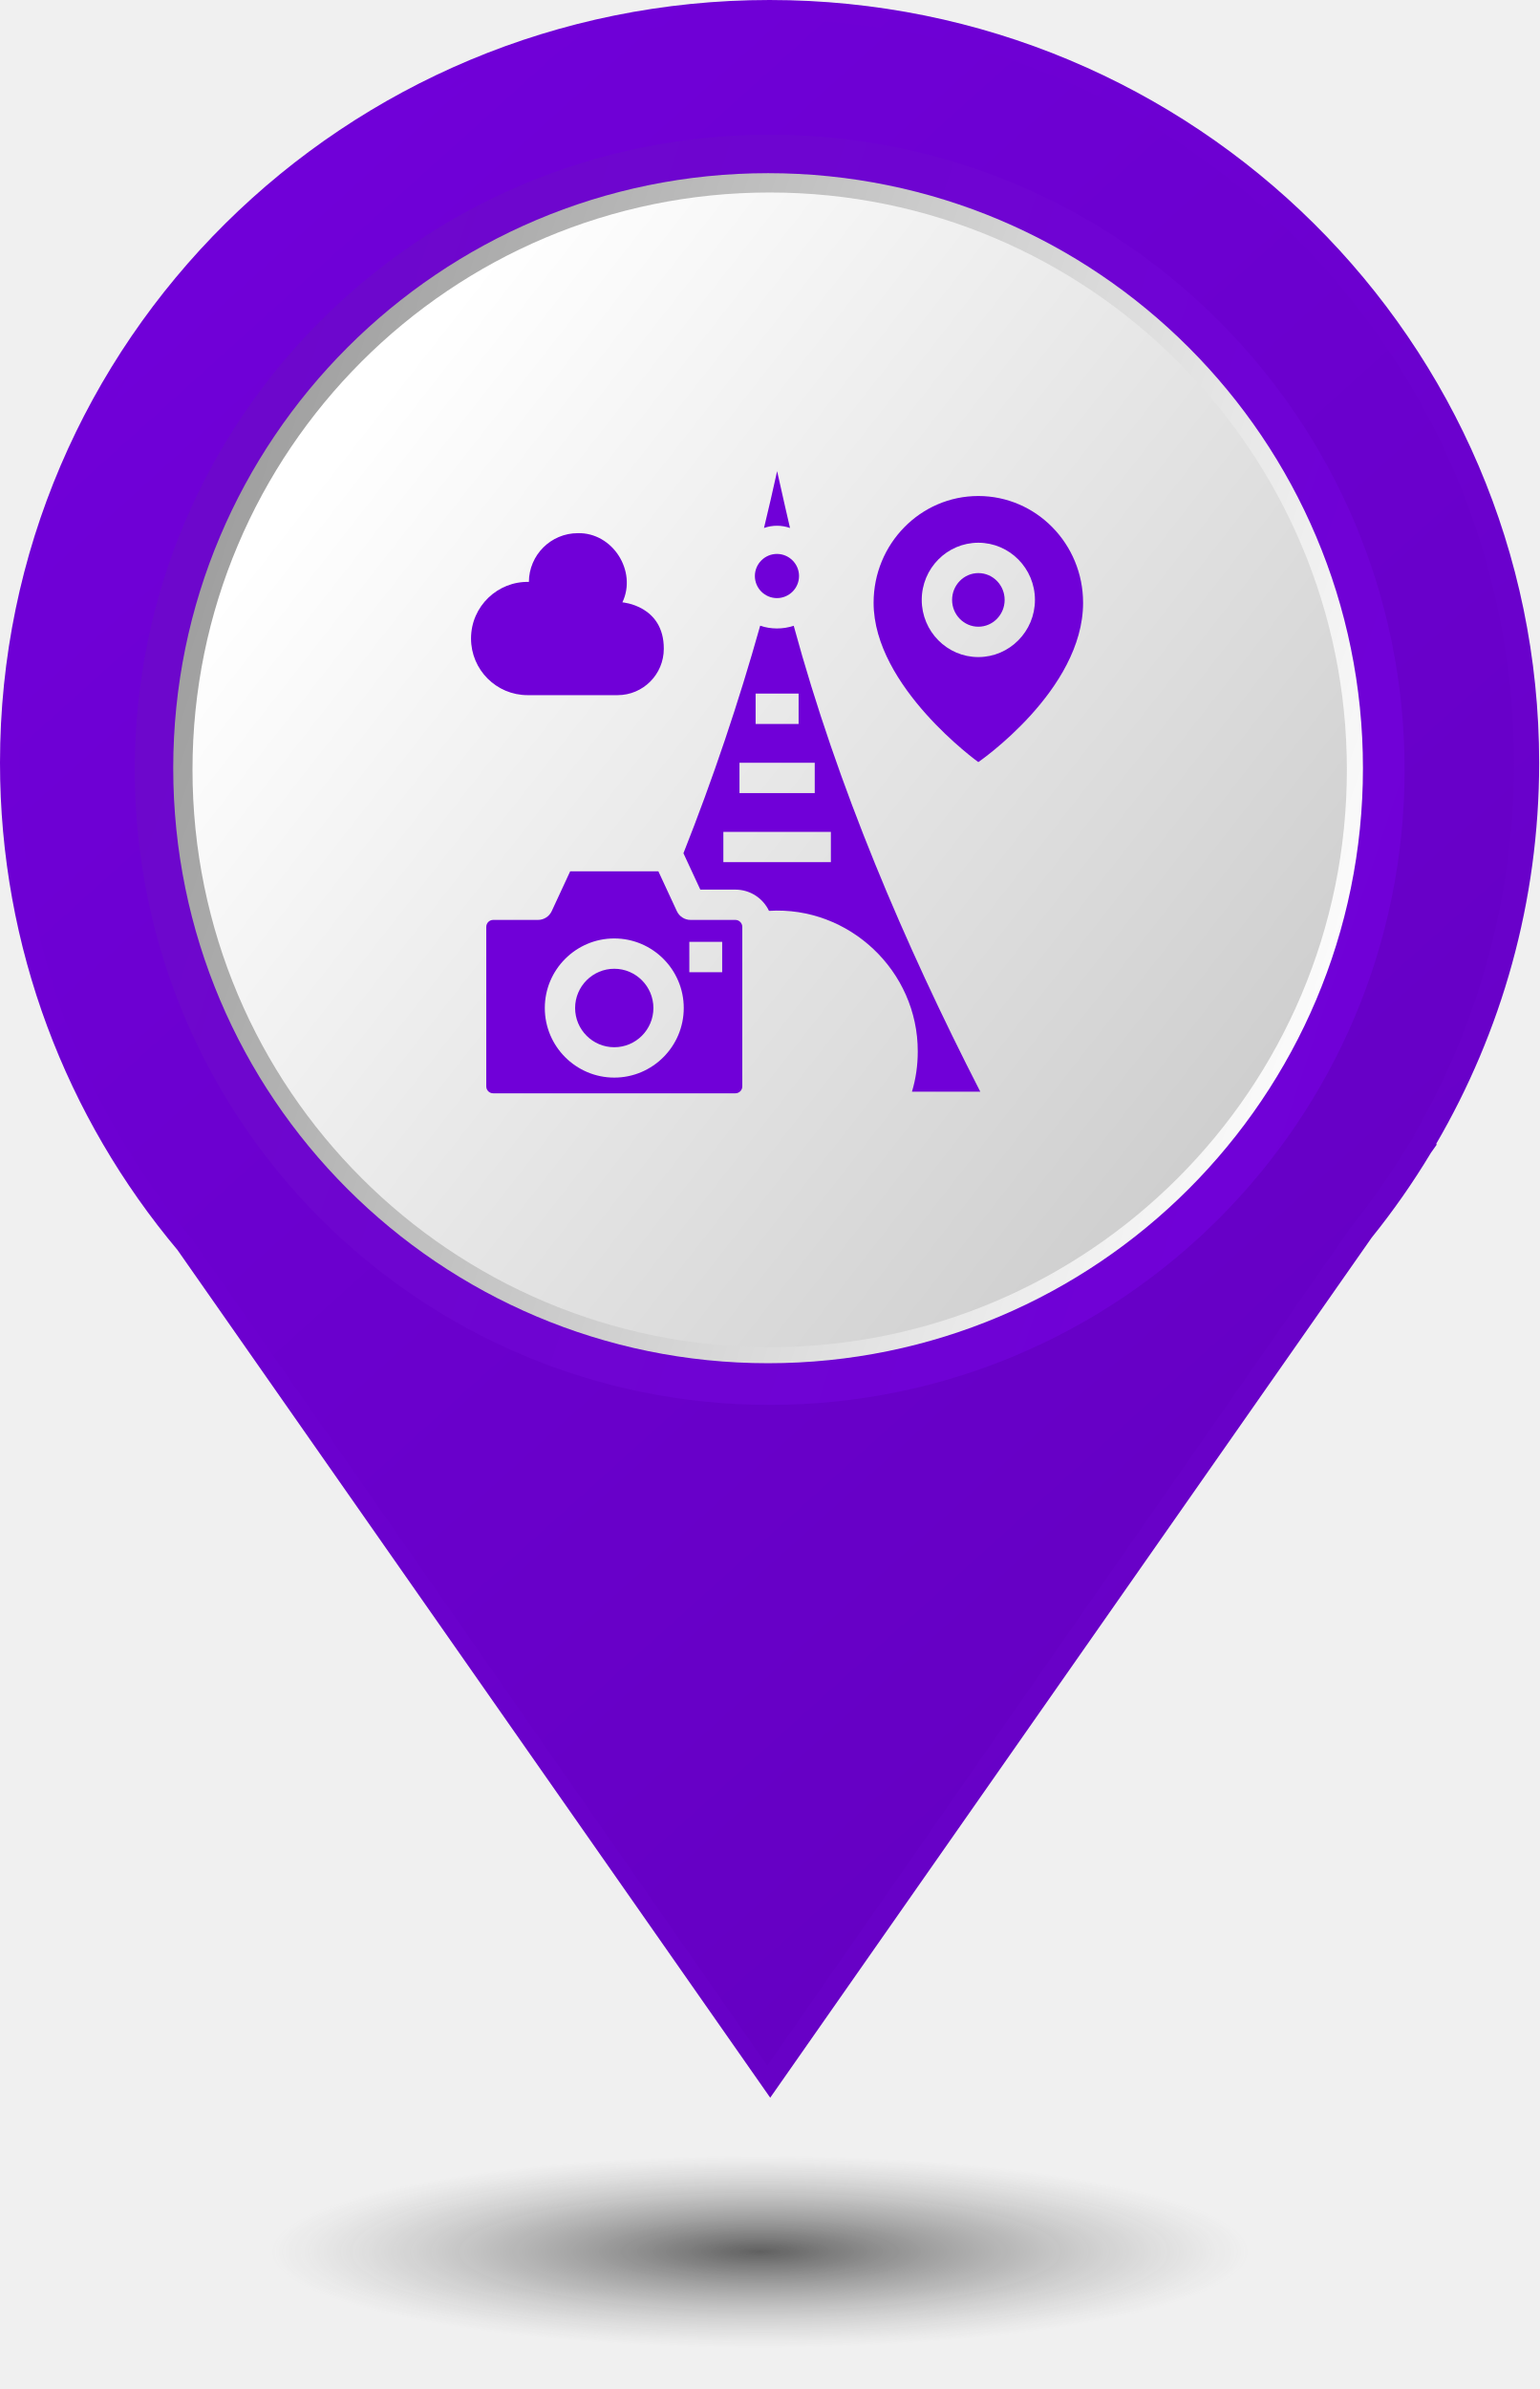
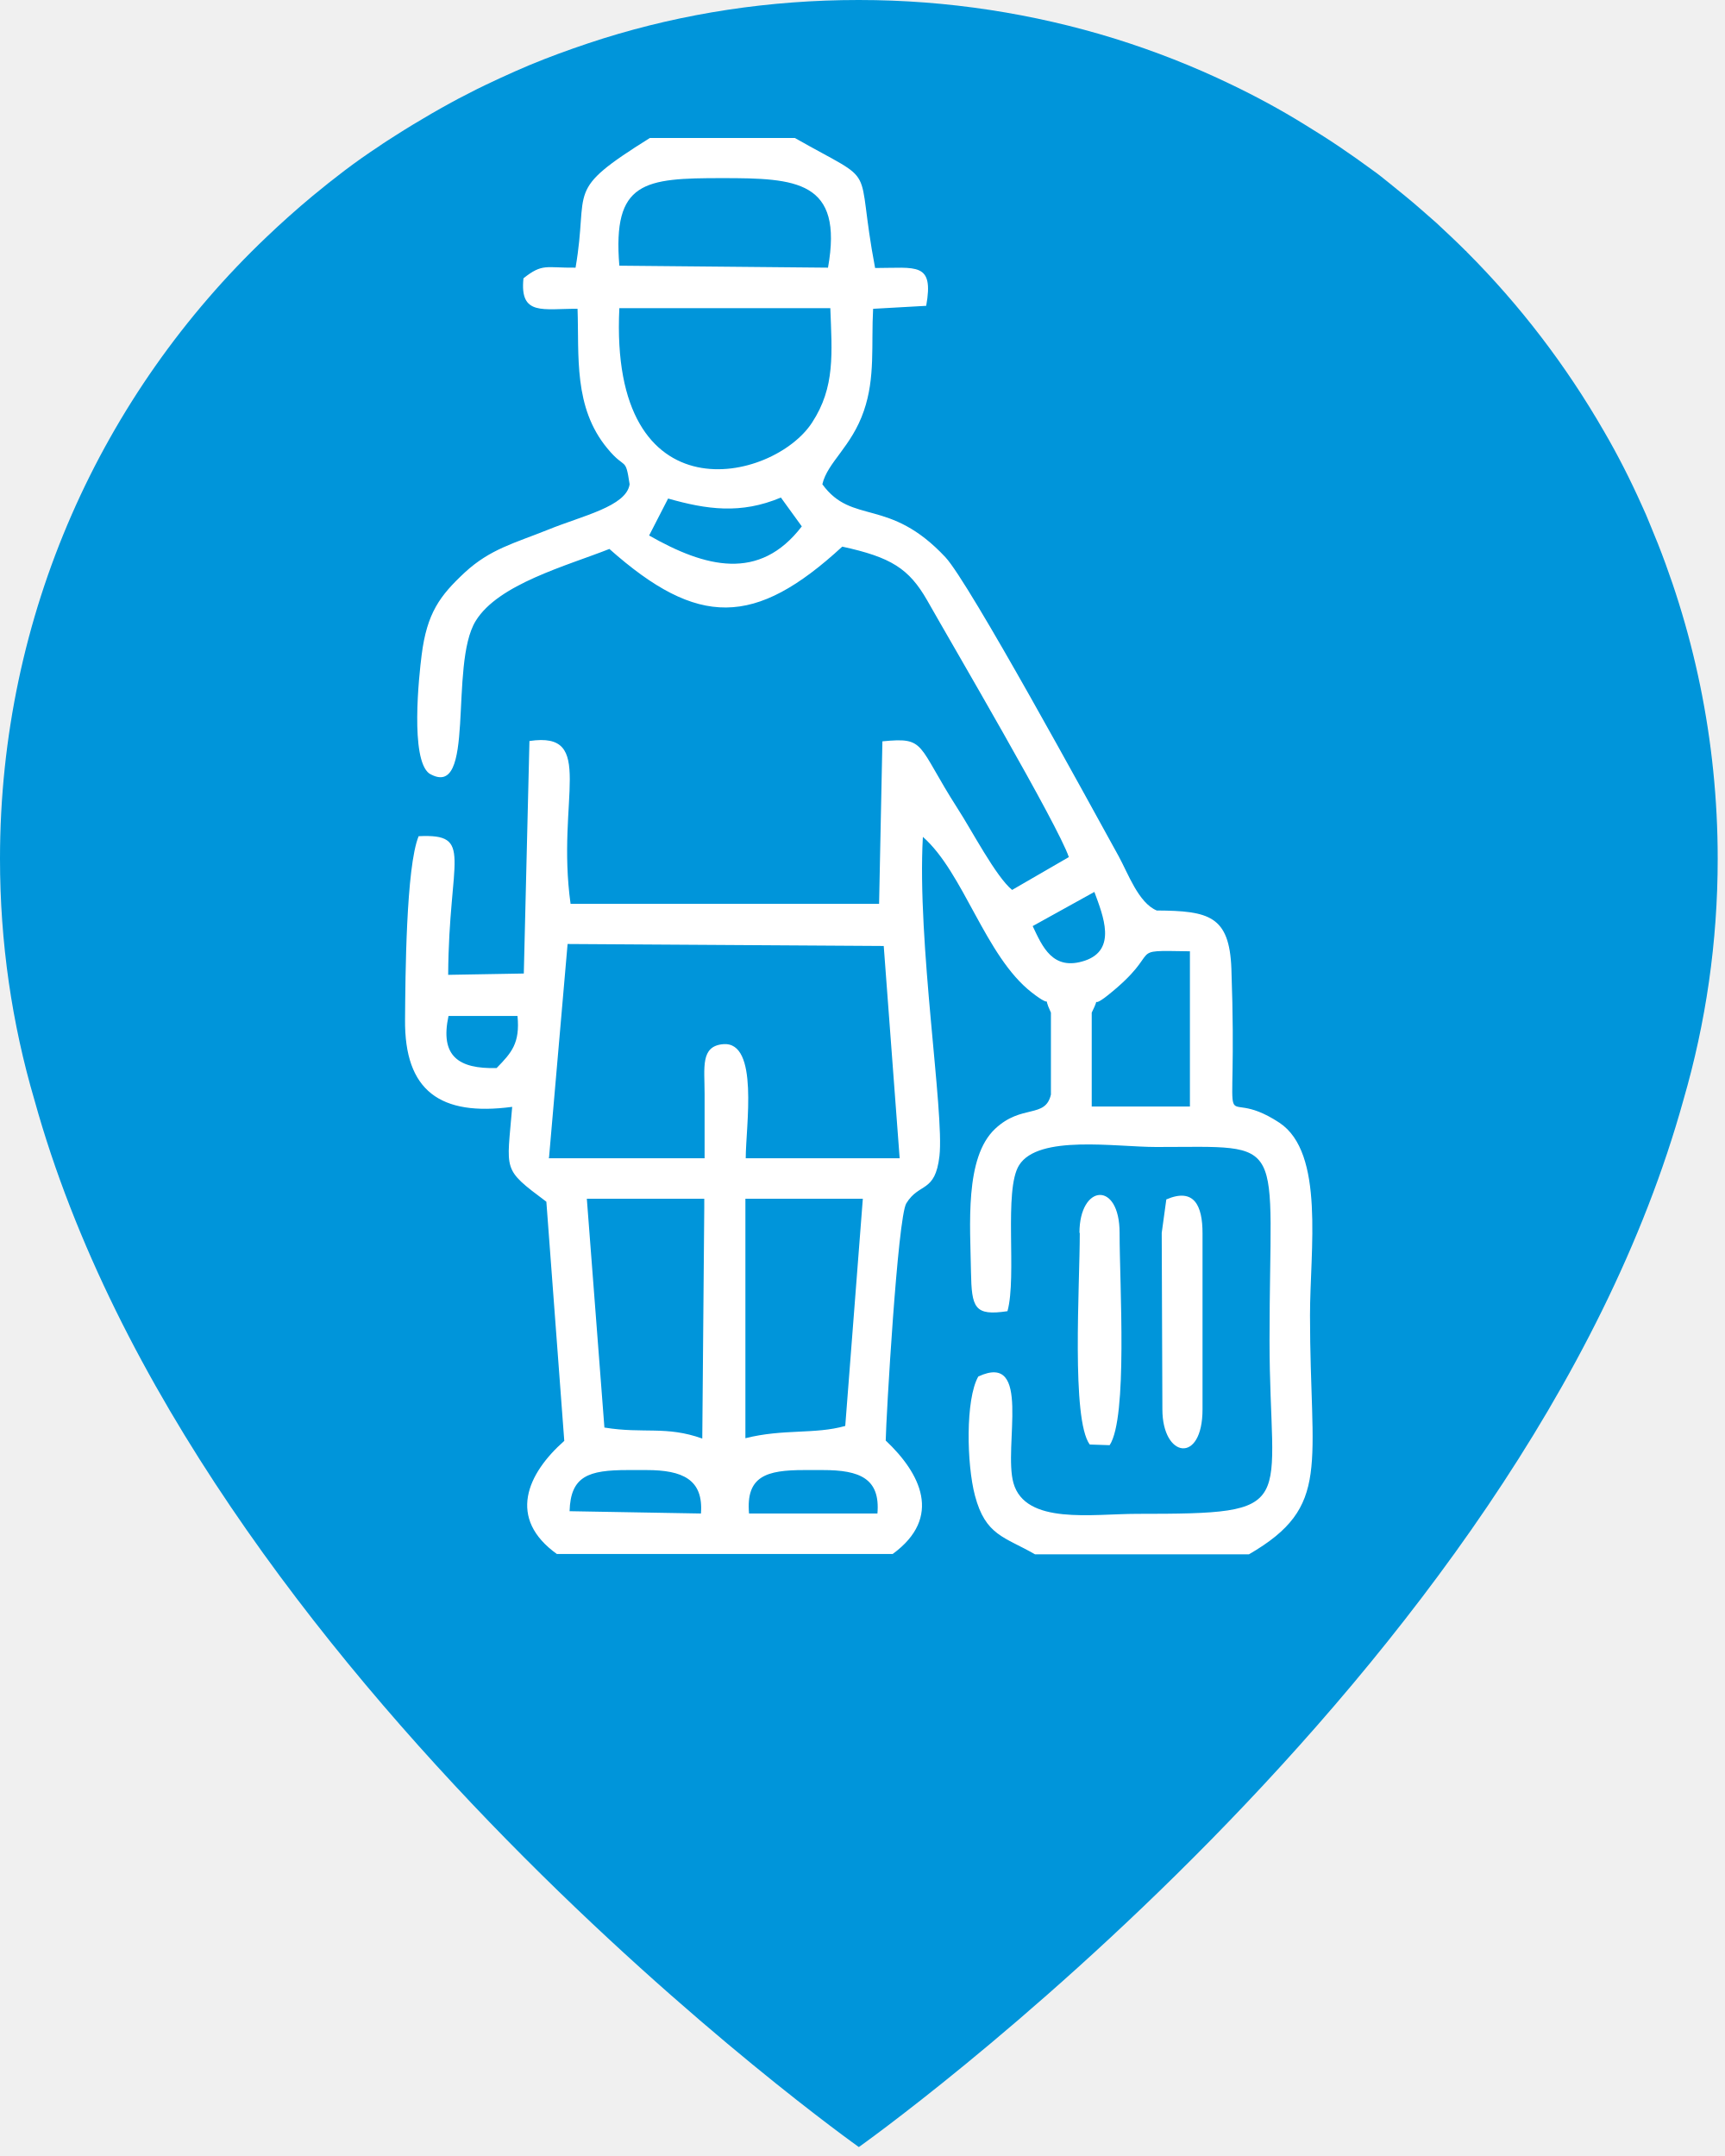
- <svg xmlns="http://www.w3.org/2000/svg" width="29" height="45" viewBox="0 0 29 45" fill="none">
-   <path d="M21.478 14.368C21.478 18.334 18.232 21.552 14.228 21.552C10.224 21.552 6.978 18.334 6.978 14.368C6.978 10.401 10.224 7.184 14.228 7.184C18.233 7.184 21.478 10.401 21.478 14.368ZM29 14.368C29 6.433 22.509 0 14.5 0C6.492 0 0 6.433 0 14.368C0 17.857 1.256 21.056 3.344 23.545L14.512 39.513L25.845 23.312C26.252 22.807 26.624 22.275 26.96 21.716L27.075 21.553H27.056C28.29 19.438 29 16.987 29 14.368Z" fill="url(#paint0_linear_140_1453)" />
-   <path d="M21.221 14.379C21.221 18.248 18.069 21.388 14.18 21.388C10.291 21.388 7.14 18.248 7.14 14.379C7.14 10.509 10.292 7.371 14.18 7.371C18.07 7.371 21.221 10.509 21.221 14.379ZM28.526 14.379C28.526 6.638 22.222 0.362 14.444 0.362C6.668 0.362 0.363 6.638 0.363 14.379C0.363 17.783 1.583 20.904 3.611 23.331L14.457 38.909L25.461 23.104C25.856 22.612 26.218 22.093 26.545 21.547L26.656 21.388H26.638C27.836 19.325 28.526 16.933 28.526 14.379Z" fill="url(#paint1_linear_140_1453)" />
-   <circle cx="14.502" cy="14.5" r="11.963" fill="url(#paint2_linear_140_1453)" />
-   <circle cx="14.472" cy="14.47" r="11.208" fill="url(#paint3_linear_140_1453)" />
-   <circle cx="14.502" cy="14.501" r="10.875" fill="url(#paint4_linear_140_1453)" />
-   <path d="M14.639 10.434C14.41 10.434 14.223 10.621 14.223 10.85C14.223 11.08 14.41 11.266 14.639 11.266C14.868 11.266 15.055 11.08 15.055 10.85C15.055 10.621 14.868 10.434 14.639 10.434Z" fill="#7000D8" />
-   <path d="M14.642 8.875C14.564 9.227 14.484 9.579 14.395 9.945C14.554 9.889 14.726 9.889 14.885 9.945C14.885 9.945 14.714 9.208 14.642 8.875Z" fill="#7000D8" />
-   <path d="M18.47 20.563C17.036 17.765 15.782 14.824 14.955 11.787C14.755 11.855 14.523 11.855 14.323 11.786C13.916 13.235 13.431 14.674 12.877 16.072L13.195 16.757H13.856C14.135 16.757 14.376 16.92 14.489 17.157C15.999 17.064 17.297 18.291 17.292 19.807C17.292 20.067 17.256 20.319 17.183 20.563H18.47V20.563ZM14.237 13.065H15.047V13.637H14.237V13.065ZM13.933 14.367H15.351V14.939H13.933V14.367ZM15.655 16.24H13.629V15.669H15.655V16.24Z" fill="#7000D8" />
-   <path d="M11.574 18.248C11.167 18.248 10.836 18.58 10.836 18.987C10.836 19.395 11.167 19.726 11.574 19.726C11.98 19.726 12.311 19.395 12.311 18.987C12.311 18.58 11.98 18.248 11.574 18.248Z" fill="#7000D8" />
-   <path d="M13.856 17.328H13.012C12.901 17.328 12.8 17.264 12.753 17.163L12.405 16.413H10.743L10.395 17.163C10.348 17.264 10.247 17.328 10.135 17.328H9.292C9.22 17.328 9.162 17.387 9.162 17.459V20.464C9.162 20.536 9.22 20.594 9.292 20.594H13.856C13.927 20.594 13.986 20.536 13.986 20.464V17.459C13.986 17.387 13.927 17.328 13.856 17.328ZM11.574 20.298C10.852 20.298 10.265 19.71 10.265 18.987C10.265 18.265 10.852 17.677 11.574 17.677C12.296 17.677 12.883 18.265 12.883 18.987C12.883 19.71 12.296 20.298 11.574 20.298ZM13.607 18.313H12.988V17.741H13.607V18.313Z" fill="#7000D8" />
-   <path d="M18.434 10.795C18.161 10.795 17.939 11.021 17.939 11.3C17.939 11.578 18.161 11.805 18.434 11.805C18.707 11.805 18.929 11.578 18.929 11.3C18.929 11.021 18.707 10.795 18.434 10.795Z" fill="#7000D8" />
-   <path d="M18.433 9.343C17.344 9.343 16.46 10.243 16.46 11.354C16.46 12.937 18.433 14.355 18.433 14.355C18.433 14.355 20.407 13.003 20.407 11.354C20.407 10.243 19.523 9.343 18.433 9.343ZM18.433 12.377C17.845 12.377 17.367 11.893 17.367 11.3C17.367 10.706 17.845 10.223 18.433 10.223C19.022 10.223 19.5 10.706 19.5 11.3C19.5 11.893 19.022 12.377 18.433 12.377Z" fill="#7000D8" />
-   <path d="M11.727 11.346C12.007 10.758 11.543 10.027 10.887 10.043C10.379 10.043 9.968 10.454 9.965 10.961C9.382 10.946 8.875 11.416 8.875 12.027C8.875 12.616 9.352 13.094 9.94 13.094H11.636C12.117 13.094 12.507 12.703 12.507 12.221C12.51 11.405 11.727 11.346 11.727 11.346Z" fill="#7000D8" />
-   <ellipse cx="14.319" cy="42.413" rx="9.244" ry="1.812" fill="url(#paint5_radial_140_1453)" fill-opacity="0.6" />
-   <defs>
-     <linearGradient id="paint0_linear_140_1453" x1="-5.10031e-08" y1="7.989" x2="22.099" y2="32.614" gradientUnits="userSpaceOnUse">
-       <stop stop-color="#7000D8" />
-       <stop offset="1" stop-color="#6701C6" />
-     </linearGradient>
-     <linearGradient id="paint1_linear_140_1453" x1="0.363" y1="8.156" x2="21.932" y2="32.081" gradientUnits="userSpaceOnUse">
-       <stop stop-color="#7000D8" />
-       <stop offset="1" stop-color="#6500C3" />
-     </linearGradient>
-     <linearGradient id="paint2_linear_140_1453" x1="26.528" y1="19.562" x2="1.185" y2="11.05" gradientUnits="userSpaceOnUse">
-       <stop stop-color="#7000D8" />
-       <stop offset="1" stop-color="#6D08CB" />
-     </linearGradient>
-     <linearGradient id="paint3_linear_140_1453" x1="25.739" y1="19.213" x2="1.995" y2="11.238" gradientUnits="userSpaceOnUse">
-       <stop stop-color="white" />
-       <stop offset="1" stop-color="#999999" />
-     </linearGradient>
-     <linearGradient id="paint4_linear_140_1453" x1="4.896" y1="10.332" x2="24.109" y2="25.376" gradientUnits="userSpaceOnUse">
-       <stop stop-color="white" />
-       <stop offset="1" stop-color="#C7C7C7" />
-     </linearGradient>
-     <radialGradient id="paint5_radial_140_1453" cx="0" cy="0" r="1" gradientUnits="userSpaceOnUse" gradientTransform="translate(14.3189 42.4127) scale(9.24375 1.8125)">
-       <stop />
-       <stop offset="1" stop-color="#666666" stop-opacity="0" />
-     </radialGradient>
-   </defs>
+ <svg xmlns="http://www.w3.org/2000/svg" width="52" height="65" viewBox="0 0 52 65" fill="none">
+   <path d="M25.89 0C28.57 0 31.16 0.41 33.59 1.16C34.81 1.54 35.98 2 37.12 2.55C37.87 2.91 38.61 3.31 39.32 3.75C39.5 3.86 39.67 3.97 39.85 4.08C40.03 4.19 40.2 4.31 40.37 4.42C40.71 4.65 41.05 4.89 41.39 5.14C41.56 5.26 41.72 5.39 41.88 5.52C42.04 5.65 42.2 5.78 42.36 5.91C42.68 6.17 42.99 6.45 43.3 6.72C43.6 7 43.9 7.28 44.19 7.57H44.2L44.21 7.59C45.82 9.2 47.21 11.02 48.35 13C48.77 13.72 49.15 14.47 49.49 15.23C49.58 15.42 49.66 15.61 49.74 15.81C51.05 18.91 51.78 22.31 51.78 25.89C51.78 28.41 51.42 30.84 50.75 33.15C45.94 50.53 25.89 64.73 25.89 64.73C25.89 64.73 5.86 50.54 1.04 33.17C0.36 30.86 0 28.42 0 25.89C0 18.52 3.08 11.86 8.03 7.15C8.48 6.72 8.94 6.31 9.42 5.91C9.58 5.78 9.74 5.65 9.9 5.52C10.06 5.39 10.23 5.27 10.39 5.14C10.72 4.89 11.06 4.65 11.41 4.42C11.58 4.3 11.76 4.19 11.93 4.08C12.1 3.97 12.28 3.86 12.46 3.75C12.64 3.64 12.82 3.54 13 3.43C13.18 3.33 13.36 3.22 13.55 3.12C13.73 3.02 13.92 2.92 14.1 2.83C14.29 2.73 14.47 2.64 14.66 2.55C15.23 2.28 15.8 2.02 16.39 1.79C16.98 1.56 17.58 1.35 18.18 1.16C20.61 0.4 23.2 0 25.88 0" fill="#0095DA" />
+   <path fill-rule="evenodd" clip-rule="evenodd" d="M25.03 9.29H18.67C18.36 15.67 23.31 14.54 24.48 12.74C25.18 11.67 25.08 10.65 25.03 9.29ZM18.67 8.01L24.96 8.07C25.43 5.44 24 5.37 21.77 5.37C19.42 5.37 18.46 5.46 18.67 8.01ZM19.56 16.14C21.26 17.11 22.89 17.54 24.17 15.87L23.54 15C22.33 15.51 21.3 15.36 20.14 15.03L19.57 16.14H19.56ZM16.54 34.92H21.24C21.24 34.28 21.24 33.63 21.24 32.98C21.24 32.18 21.11 31.54 21.8 31.48C22.89 31.39 22.48 33.96 22.48 34.92H27.12L26.64 28.52L17.11 28.46L16.55 34.9L16.54 34.92ZM14.97 32.2C15.42 31.74 15.68 31.45 15.6 30.63H13.52C13.26 31.84 13.82 32.23 14.97 32.2ZM31.13 27.92C31.42 28.53 31.73 29.29 32.71 28.96C33.67 28.63 33.26 27.62 32.99 26.89L31.13 27.92ZM32.91 30.53V33.36H35.87V28.68C33.86 28.65 35.15 28.61 33.39 30.01C32.81 30.47 33.22 29.9 32.91 30.53ZM22.47 43.36C23.62 43.07 24.56 43.25 25.48 42.99L26.01 36.14H22.47V43.36ZM18.23 43.04C19.4 43.23 20.08 42.98 21.17 43.37L21.23 36.41V36.14H17.69L18.22 43.04H18.23ZM17.17 45.56L21.13 45.63C21.21 44.6 20.57 44.32 19.49 44.32H18.92C17.74 44.32 17.2 44.5 17.17 45.56ZM22.58 45.63H26.45C26.54 44.57 25.91 44.32 24.81 44.32H24.24C23.11 44.32 22.48 44.5 22.58 45.63ZM16.79 46.85H26.91C28.43 45.74 27.74 44.41 26.7 43.43C26.71 42.76 27.06 36.71 27.32 36.28C27.71 35.64 28.19 35.98 28.32 34.85C28.47 33.53 27.64 28.42 27.82 25.23C29.05 26.31 29.7 28.83 31.1 29.92C31.83 30.49 31.38 29.88 31.68 30.53V33C31.51 33.73 30.8 33.28 30 34.03C29.07 34.9 29.25 36.95 29.27 38.34C29.29 39.43 29.37 39.68 30.37 39.53C30.66 38.48 30.25 35.88 30.72 35.13C31.3 34.2 33.63 34.58 34.85 34.58C38.88 34.58 38.27 34.18 38.27 40.41C38.27 45.49 39.27 45.64 34.28 45.64C32.92 45.64 30.91 45.98 30.55 44.71C30.24 43.6 31.12 40.74 29.49 41.5C29.1 42.19 29.14 44.15 29.39 45.09C29.71 46.3 30.28 46.33 31.2 46.86H37.65C40.15 45.41 39.49 44.22 39.49 39.65C39.49 37.69 39.94 34.76 38.57 33.85C36.58 32.54 37.33 35.11 37.12 29.2C37.06 27.61 36.44 27.46 34.87 27.45C34.32 27.22 34.01 26.34 33.72 25.81C32.82 24.18 29.22 17.57 28.5 16.8C26.8 14.98 25.69 15.84 24.79 14.6C24.94 13.94 25.67 13.47 26.04 12.39C26.39 11.38 26.26 10.4 26.32 9.31L27.92 9.22C28.16 7.89 27.62 8.08 26.38 8.08C25.75 4.77 26.57 5.64 23.96 4.16H19.59C16.97 5.8 17.77 5.64 17.35 8.07C16.45 8.08 16.36 7.93 15.78 8.39C15.66 9.54 16.38 9.3 17.41 9.31C17.46 10.72 17.28 12.28 18.31 13.52C18.86 14.19 18.85 13.74 18.98 14.6C18.88 15.27 17.55 15.55 16.52 15.97C15.5 16.38 14.78 16.55 14.01 17.26C13.26 17.96 12.87 18.48 12.71 19.75C12.63 20.37 12.36 22.89 12.94 23.32C14.37 24.16 13.52 20.05 14.34 18.72C15.02 17.61 17.08 17.06 18.37 16.55C21.04 18.92 22.75 18.91 25.39 16.48C26.86 16.8 27.4 17.14 27.95 18.1C28.69 19.41 31.9 24.88 32.22 25.84L30.51 26.83C30.02 26.43 29.28 25.01 28.87 24.38C27.62 22.43 27.93 22.22 26.6 22.35L26.5 27.25H17.2C16.76 24.09 17.99 22.04 15.96 22.34L15.79 29.35L13.51 29.39C13.53 25.85 14.3 25.13 12.62 25.21C12.24 26.13 12.22 29.44 12.21 30.74C12.19 32.89 13.27 33.66 15.44 33.37C15.28 35.33 15.12 35.22 16.47 36.23L17.01 43.44C15.89 44.43 15.28 45.78 16.8 46.86L16.79 46.85Z" fill="white" />
+   <path fill-rule="evenodd" clip-rule="evenodd" d="M32.55 37.17C32.55 38.77 32.29 42.79 32.85 43.55L33.45 43.57C34 42.74 33.75 38.75 33.75 37.17C33.75 35.59 32.54 35.7 32.54 37.17" fill="white" />
+   <path fill-rule="evenodd" clip-rule="evenodd" d="M35.16 36.15L35.02 37.17L35.04 42.49C35.04 43.96 36.25 44.15 36.25 42.49V37.18C36.25 36.35 36 35.8 35.16 36.16" fill="white" />
</svg>
